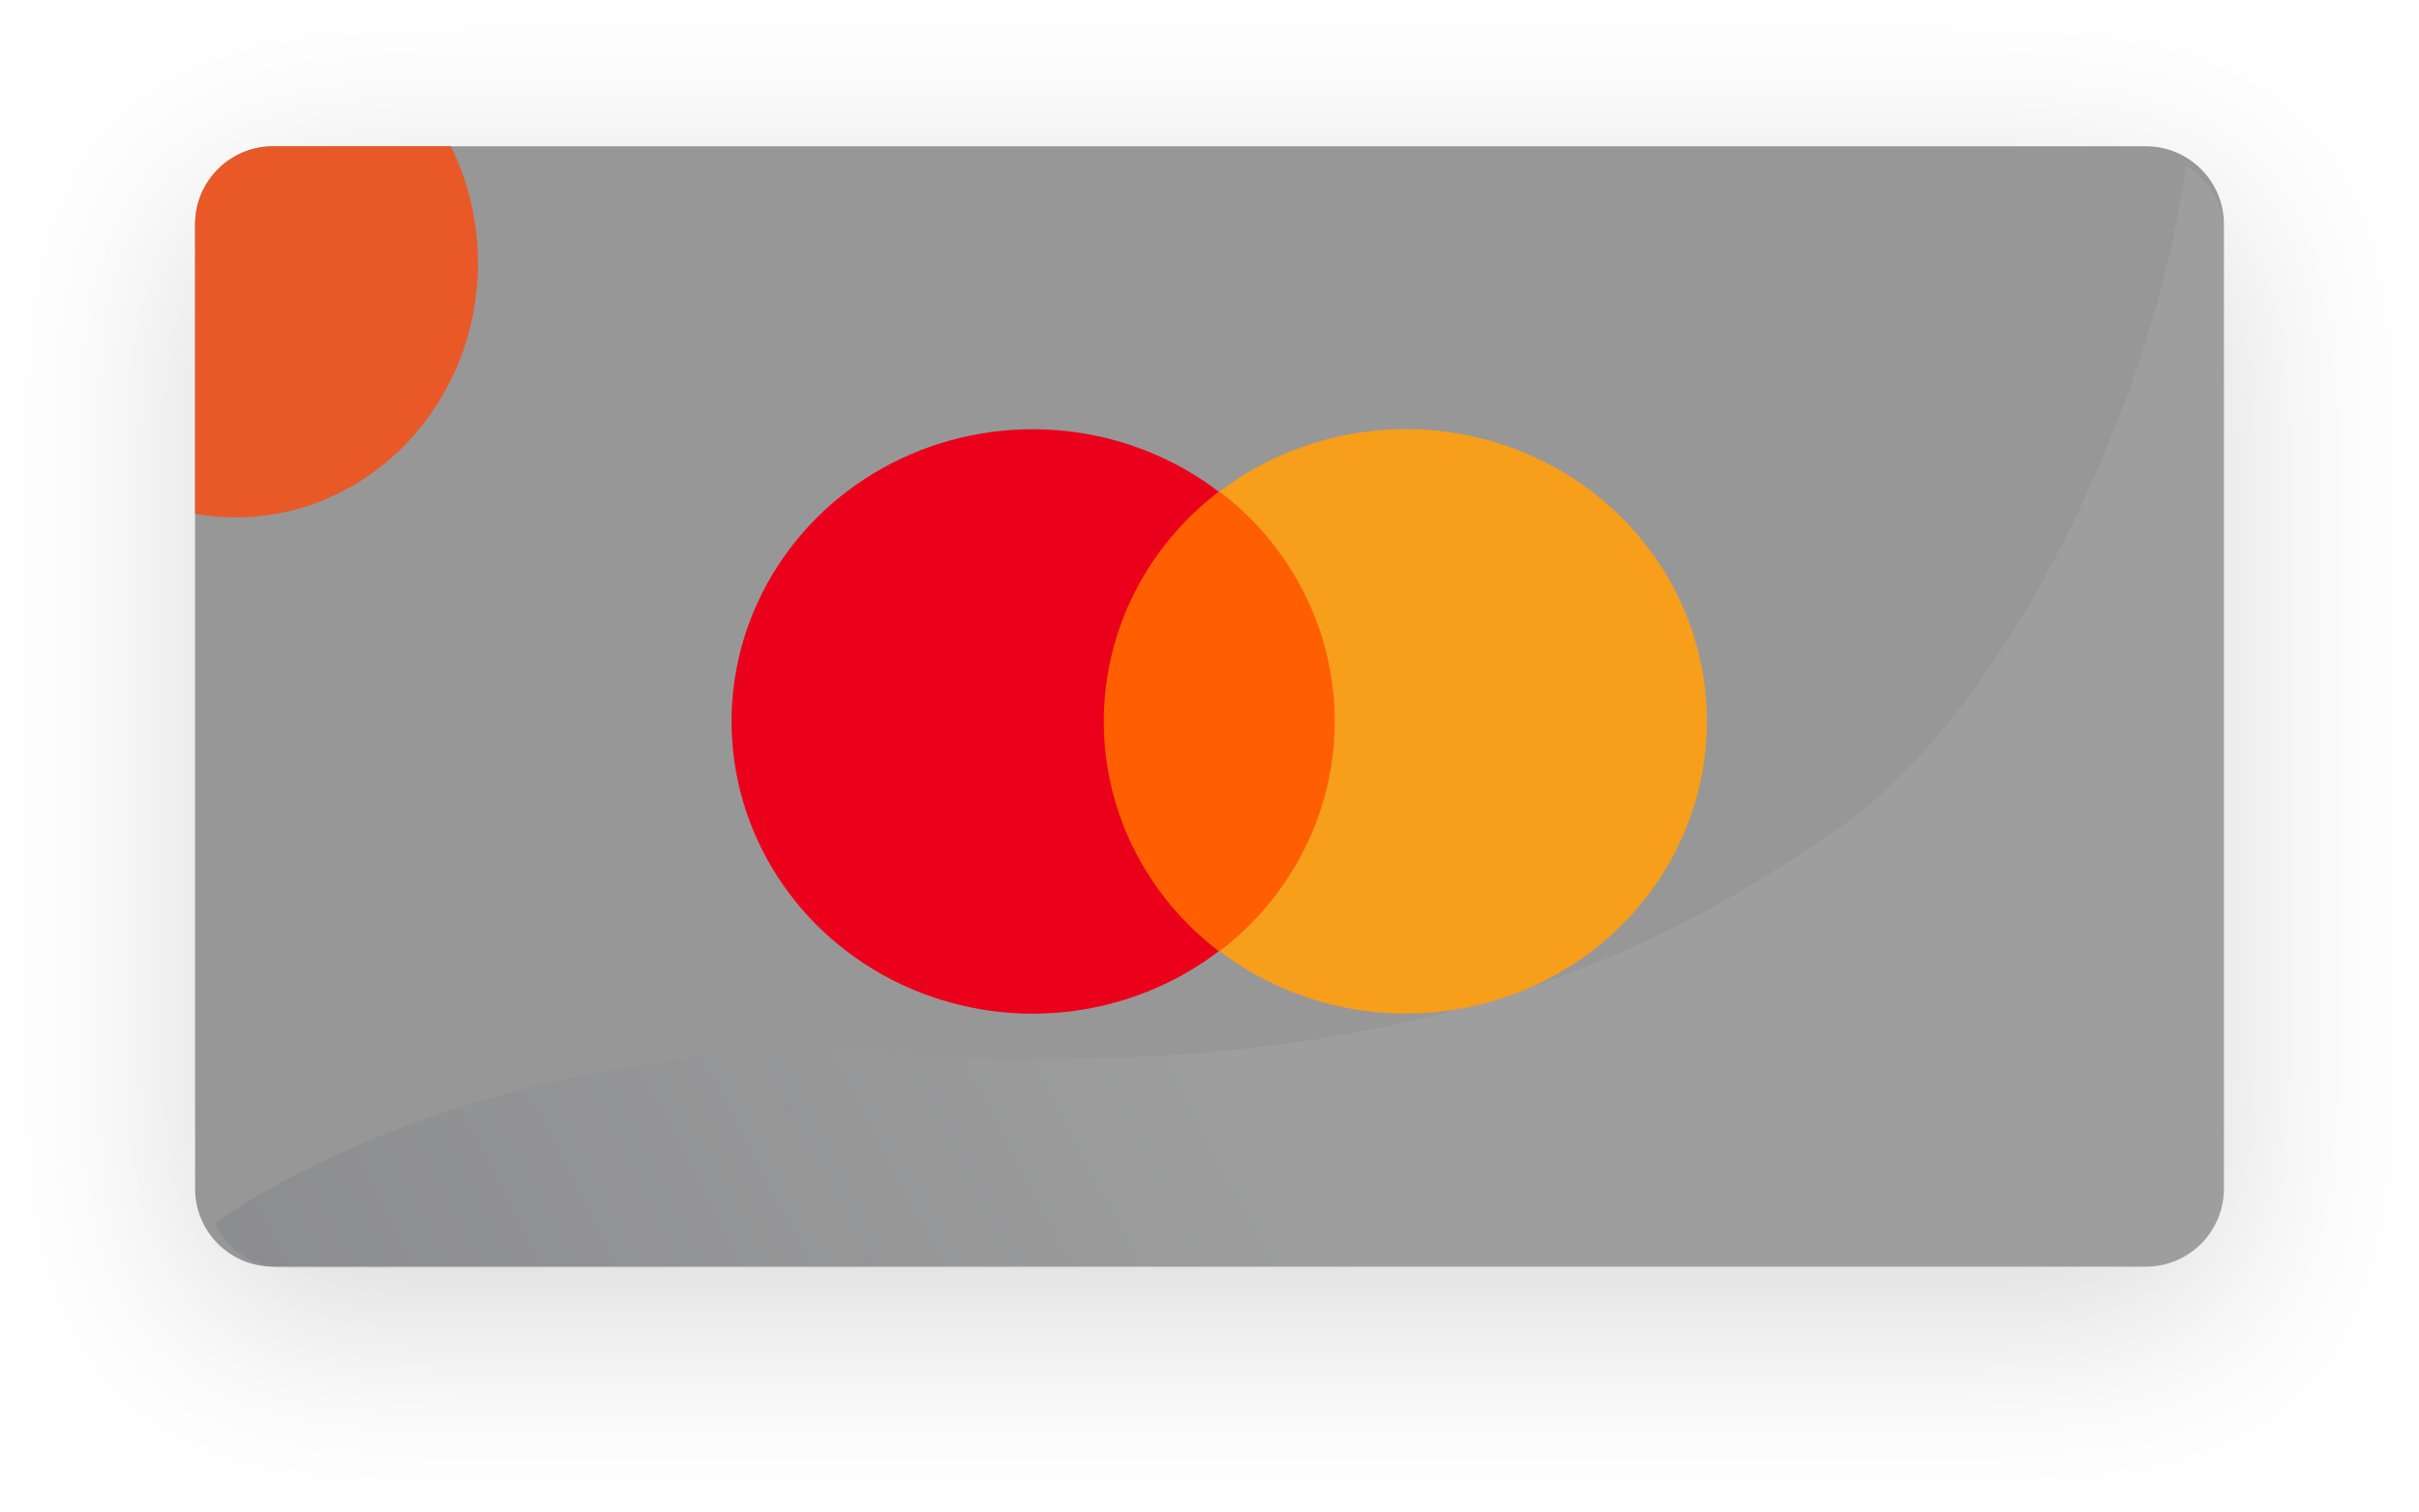
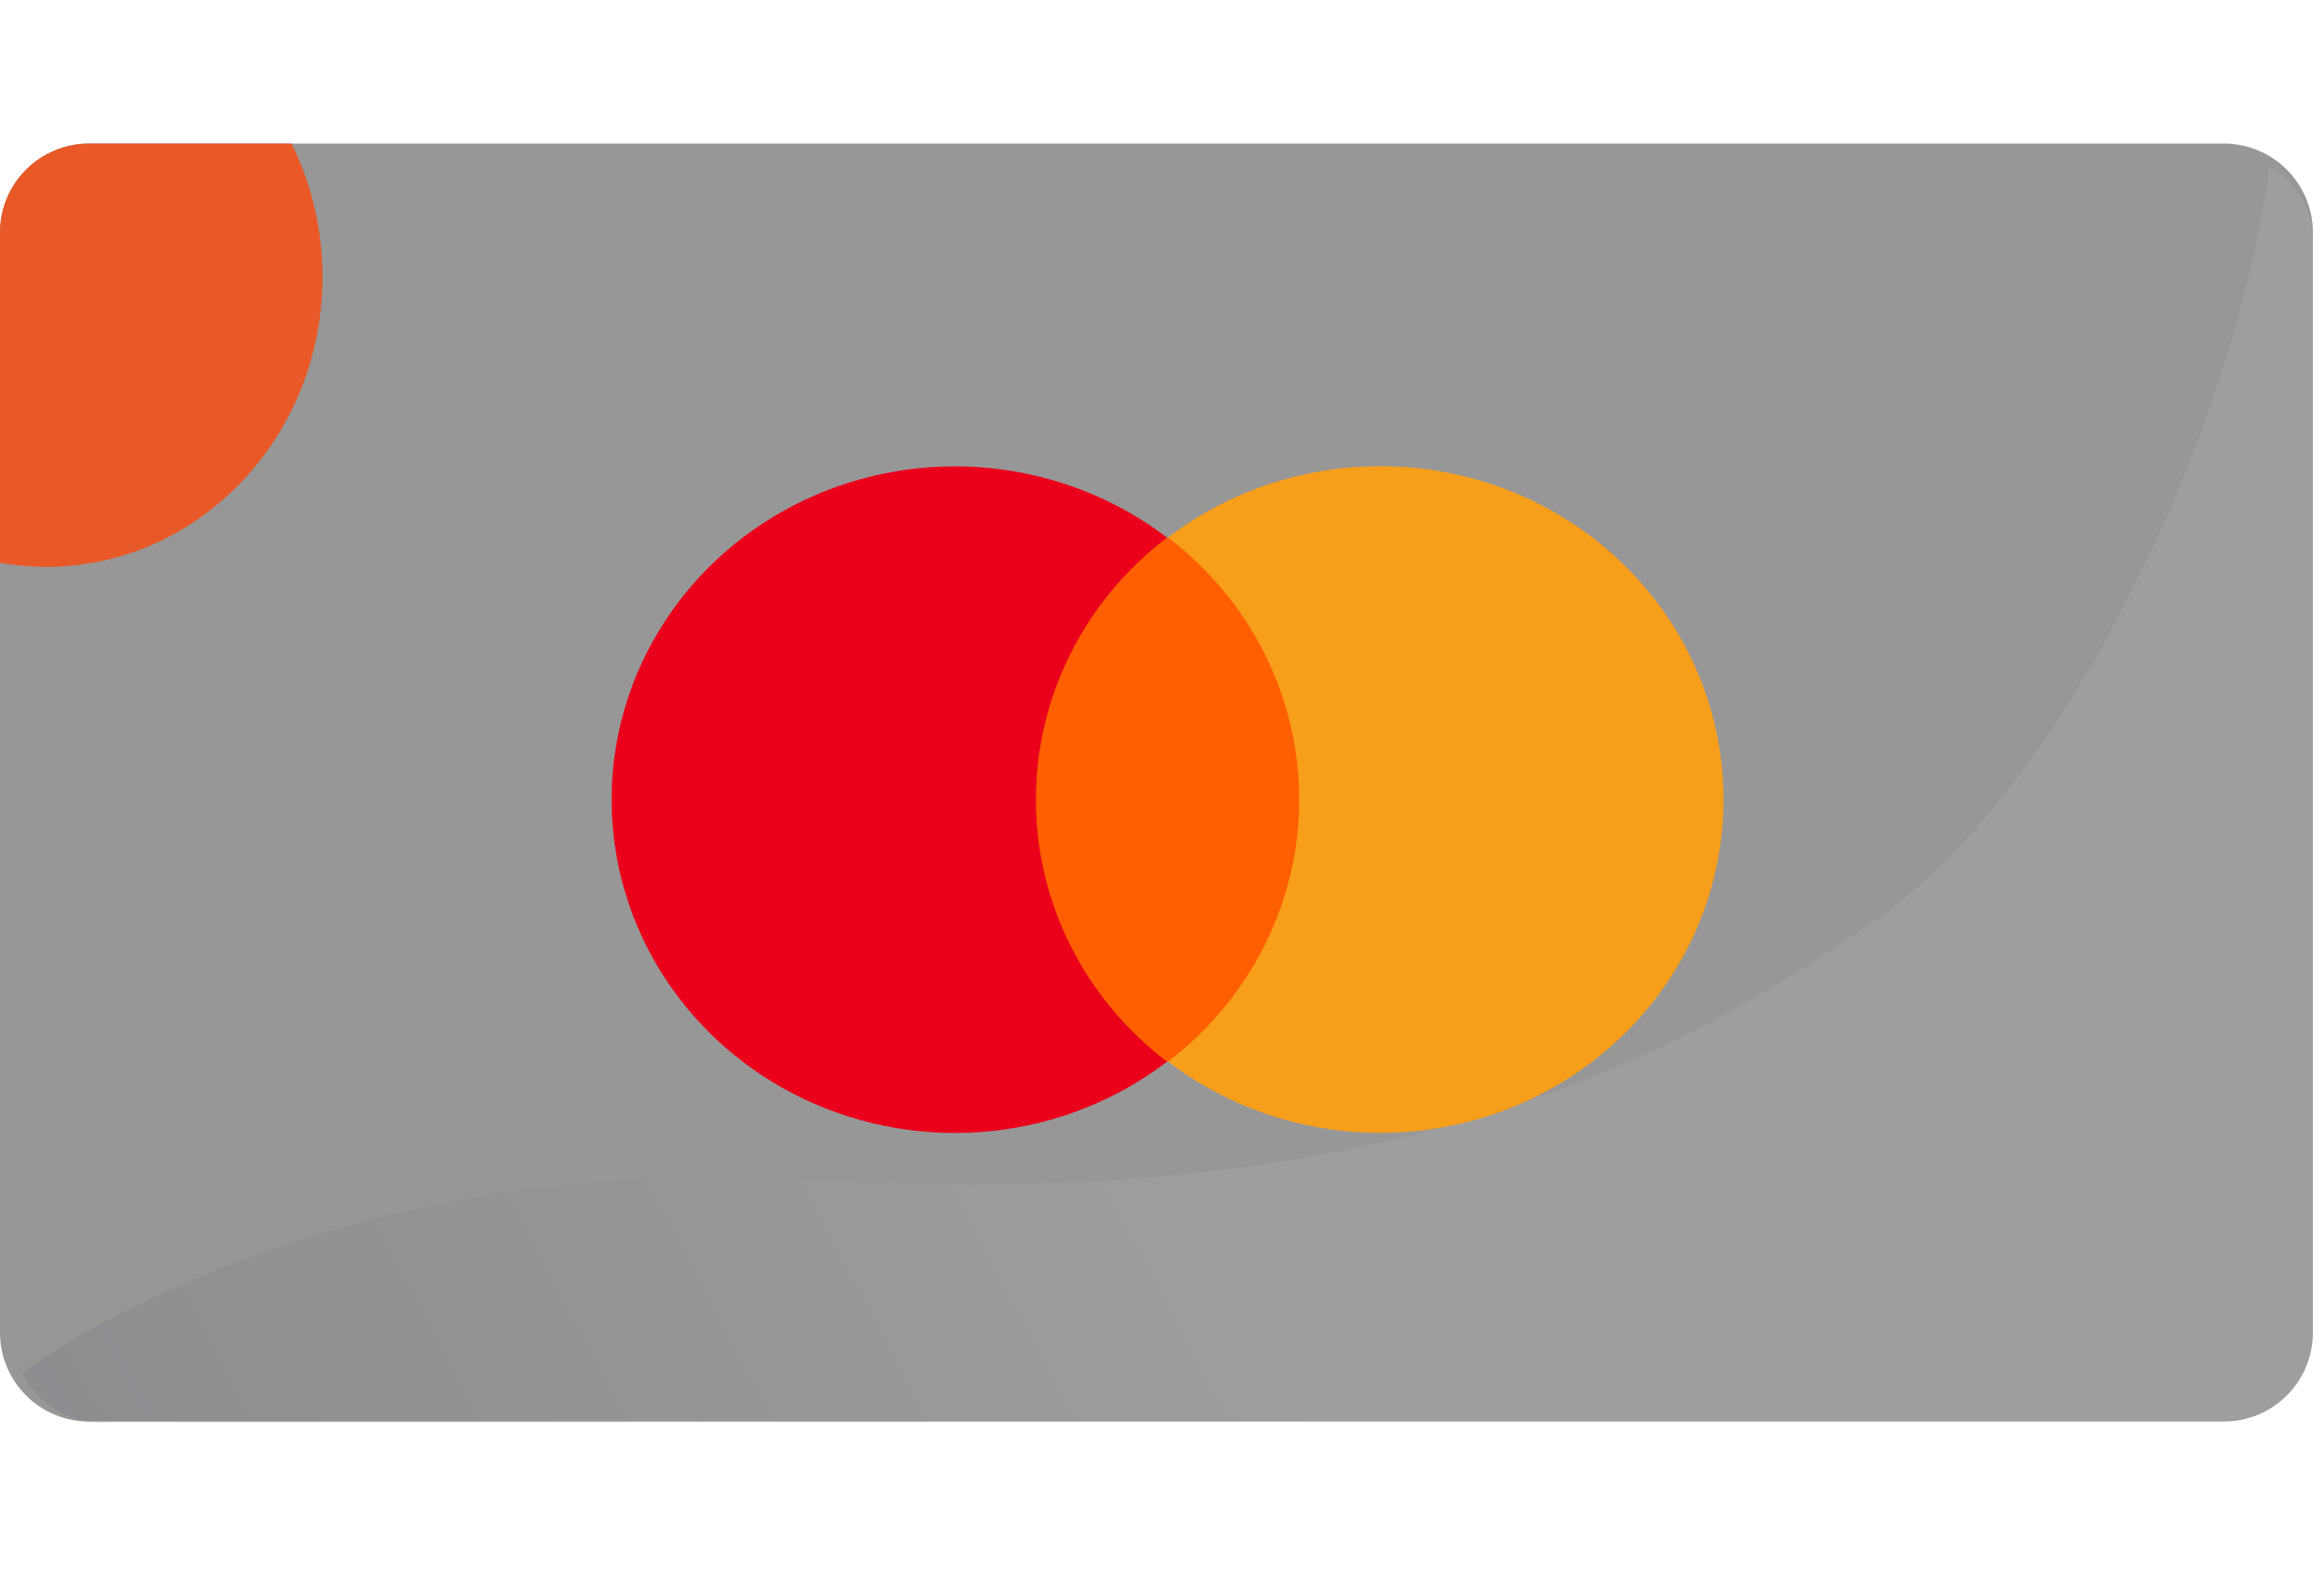
- <svg xmlns="http://www.w3.org/2000/svg" width="248" height="155" viewBox="0 0 248 155" fill="none">
-   <g filter="url(#filter0_d)">
-     <rect x="20" y="15" width="208" height="114.89" rx="8" fill="#979797" />
-   </g>
-   <path fill-rule="evenodd" clip-rule="evenodd" d="M24.143 53.054C37.871 53.054 49 41.382 49 26.984C49 22.663 47.998 18.588 46.224 15H28C23.582 15 20 18.582 20 23V52.693C21.347 52.93 22.731 53.054 24.143 53.054Z" fill="#E95927" />
-   <path opacity="0.1" fill-rule="evenodd" clip-rule="evenodd" d="M22 125.488C33.496 117.326 59.348 105.935 92.795 108.093C146.743 111.572 172.655 95.781 188.242 85.129C206.273 72.806 221.292 39.607 224.08 17C226.434 18.393 228.012 20.957 228.012 23.89V122.015C228.012 126.433 224.43 130.015 220.012 130.015H29.209C26.035 130.015 23.293 128.167 22 125.488Z" fill="url(#paint0_linear)" />
-   <path d="M138.692 50.422H108.967V97.544H138.692V50.422Z" fill="#FF5F00" />
-   <path d="M113.16 73.978C113.156 69.44 114.216 64.962 116.259 60.88C118.302 56.799 121.275 53.222 124.952 50.421C120.398 46.947 114.928 44.786 109.168 44.187C103.408 43.587 97.59 44.572 92.38 47.03C87.169 49.487 82.776 53.318 79.703 58.084C76.63 62.85 75 68.359 75 73.982C75 79.605 76.63 85.114 79.703 89.88C82.776 94.646 87.169 98.477 92.38 100.934C97.59 103.392 103.408 104.377 109.168 103.777C114.928 103.178 120.398 101.017 124.952 97.543C121.274 94.741 118.3 91.163 116.257 87.08C114.214 82.997 113.155 78.517 113.16 73.978Z" fill="#EB001B" />
-   <path d="M175 73.974C175 79.597 173.37 85.106 170.296 89.873C167.222 94.639 162.828 98.47 157.617 100.927C152.406 103.384 146.588 104.369 140.828 103.768C135.067 103.168 129.597 101.006 125.043 97.531C128.719 94.727 131.691 91.149 133.734 87.068C135.778 82.986 136.84 78.508 136.84 73.97C136.84 69.432 135.778 64.953 133.734 60.872C131.691 56.791 128.719 53.213 125.043 50.409C129.597 46.934 135.067 44.772 140.828 44.171C146.588 43.571 152.406 44.556 157.617 47.013C162.828 49.47 167.222 53.301 170.296 58.067C173.37 62.833 175 68.343 175 73.966V73.974Z" fill="#F79E1B" />
+ <svg xmlns="http://www.w3.org/2000/svg" width="112" height="76" viewBox="0 0 209 116" fill="none">
+   <rect width="208" height="114.89" rx="8" fill="#979797" />
+   <path fill-rule="evenodd" clip-rule="evenodd" d="M4.143 38.054C17.871 38.054 29 26.382 29 11.984C29 7.663 27.998 3.588 26.224 0H8C3.582 0 0 3.582 0 8V37.693C1.347 37.93 2.731 38.054 4.143 38.054Z" fill="#E95927" />
+   <path opacity="0.1" fill-rule="evenodd" clip-rule="evenodd" d="M2 110.488C13.496 102.326 39.348 90.936 72.795 93.093C126.743 96.572 152.655 80.781 168.242 70.129C186.273 57.806 201.292 24.607 204.08 2C206.434 3.393 208.012 5.957 208.012 8.89V107.015C208.012 111.433 204.43 115.015 200.012 115.015H9.209C6.035 115.015 3.293 113.167 2 110.488Z" fill="url(#paint0_linear)" />
+   <path d="M118.692 35.422H88.967V82.544H118.692V35.422Z" fill="#FF5F00" />
+   <path d="M93.16 58.978C93.156 54.44 94.216 49.962 96.259 45.88C98.302 41.799 101.275 38.222 104.952 35.421C100.398 31.947 94.928 29.786 89.168 29.187C83.408 28.587 77.59 29.572 72.38 32.03C67.169 34.487 62.776 38.318 59.703 43.084C56.63 47.85 55 53.359 55 58.982C55 64.605 56.63 70.114 59.703 74.88C62.776 79.646 67.169 83.477 72.38 85.934C77.59 88.392 83.408 89.377 89.168 88.777C94.928 88.178 100.398 86.017 104.952 82.543C101.274 79.741 98.3 76.163 96.257 72.08C94.214 67.997 93.155 63.517 93.16 58.978Z" fill="#EB001B" />
+   <path d="M155 58.974C155 64.597 153.37 70.106 150.296 74.873C147.222 79.639 142.828 83.47 137.617 85.927C132.406 88.384 126.588 89.369 120.828 88.768C115.067 88.168 109.597 86.006 105.043 82.531C108.719 79.727 111.691 76.149 113.734 72.068C115.778 67.986 116.84 63.508 116.84 58.97C116.84 54.432 115.778 49.953 113.734 45.872C111.691 41.791 108.719 38.213 105.043 35.409C109.597 31.933 115.067 29.772 120.828 29.171C126.588 28.571 132.406 29.555 137.617 32.013C142.828 34.47 147.222 38.301 150.296 43.067C153.37 47.833 155 53.343 155 58.966V58.974Z" fill="#F79E1B" />
  <defs>
-     <filter id="filter0_d" x="0" y="0" width="248" height="154.89" filterUnits="userSpaceOnUse" color-interpolation-filters="sRGB">
-       <feFlood flood-opacity="0" result="BackgroundImageFix" />
-       <feColorMatrix in="SourceAlpha" type="matrix" values="0 0 0 0 0 0 0 0 0 0 0 0 0 0 0 0 0 0 127 0" />
-       <feOffset dy="5" />
-       <feGaussianBlur stdDeviation="10" />
-       <feColorMatrix type="matrix" values="0 0 0 0 0 0 0 0 0 0 0 0 0 0 0 0 0 0 0.15 0" />
-       <feBlend mode="normal" in2="BackgroundImageFix" result="effect1_dropShadow" />
-       <feBlend mode="normal" in="SourceGraphic" in2="effect1_dropShadow" result="shape" />
-     </filter>
-     <linearGradient id="paint0_linear" x1="224.22" y1="24.004" x2="21.017" y2="130.782" gradientUnits="userSpaceOnUse">
+     <linearGradient id="paint0_linear" x1="204.22" y1="9.004" x2="1.017" y2="115.782" gradientUnits="userSpaceOnUse">
      <stop offset="0.531" stop-color="#E3E3E3" />
      <stop offset="1" stop-color="#232B46" />
    </linearGradient>
  </defs>
</svg>
